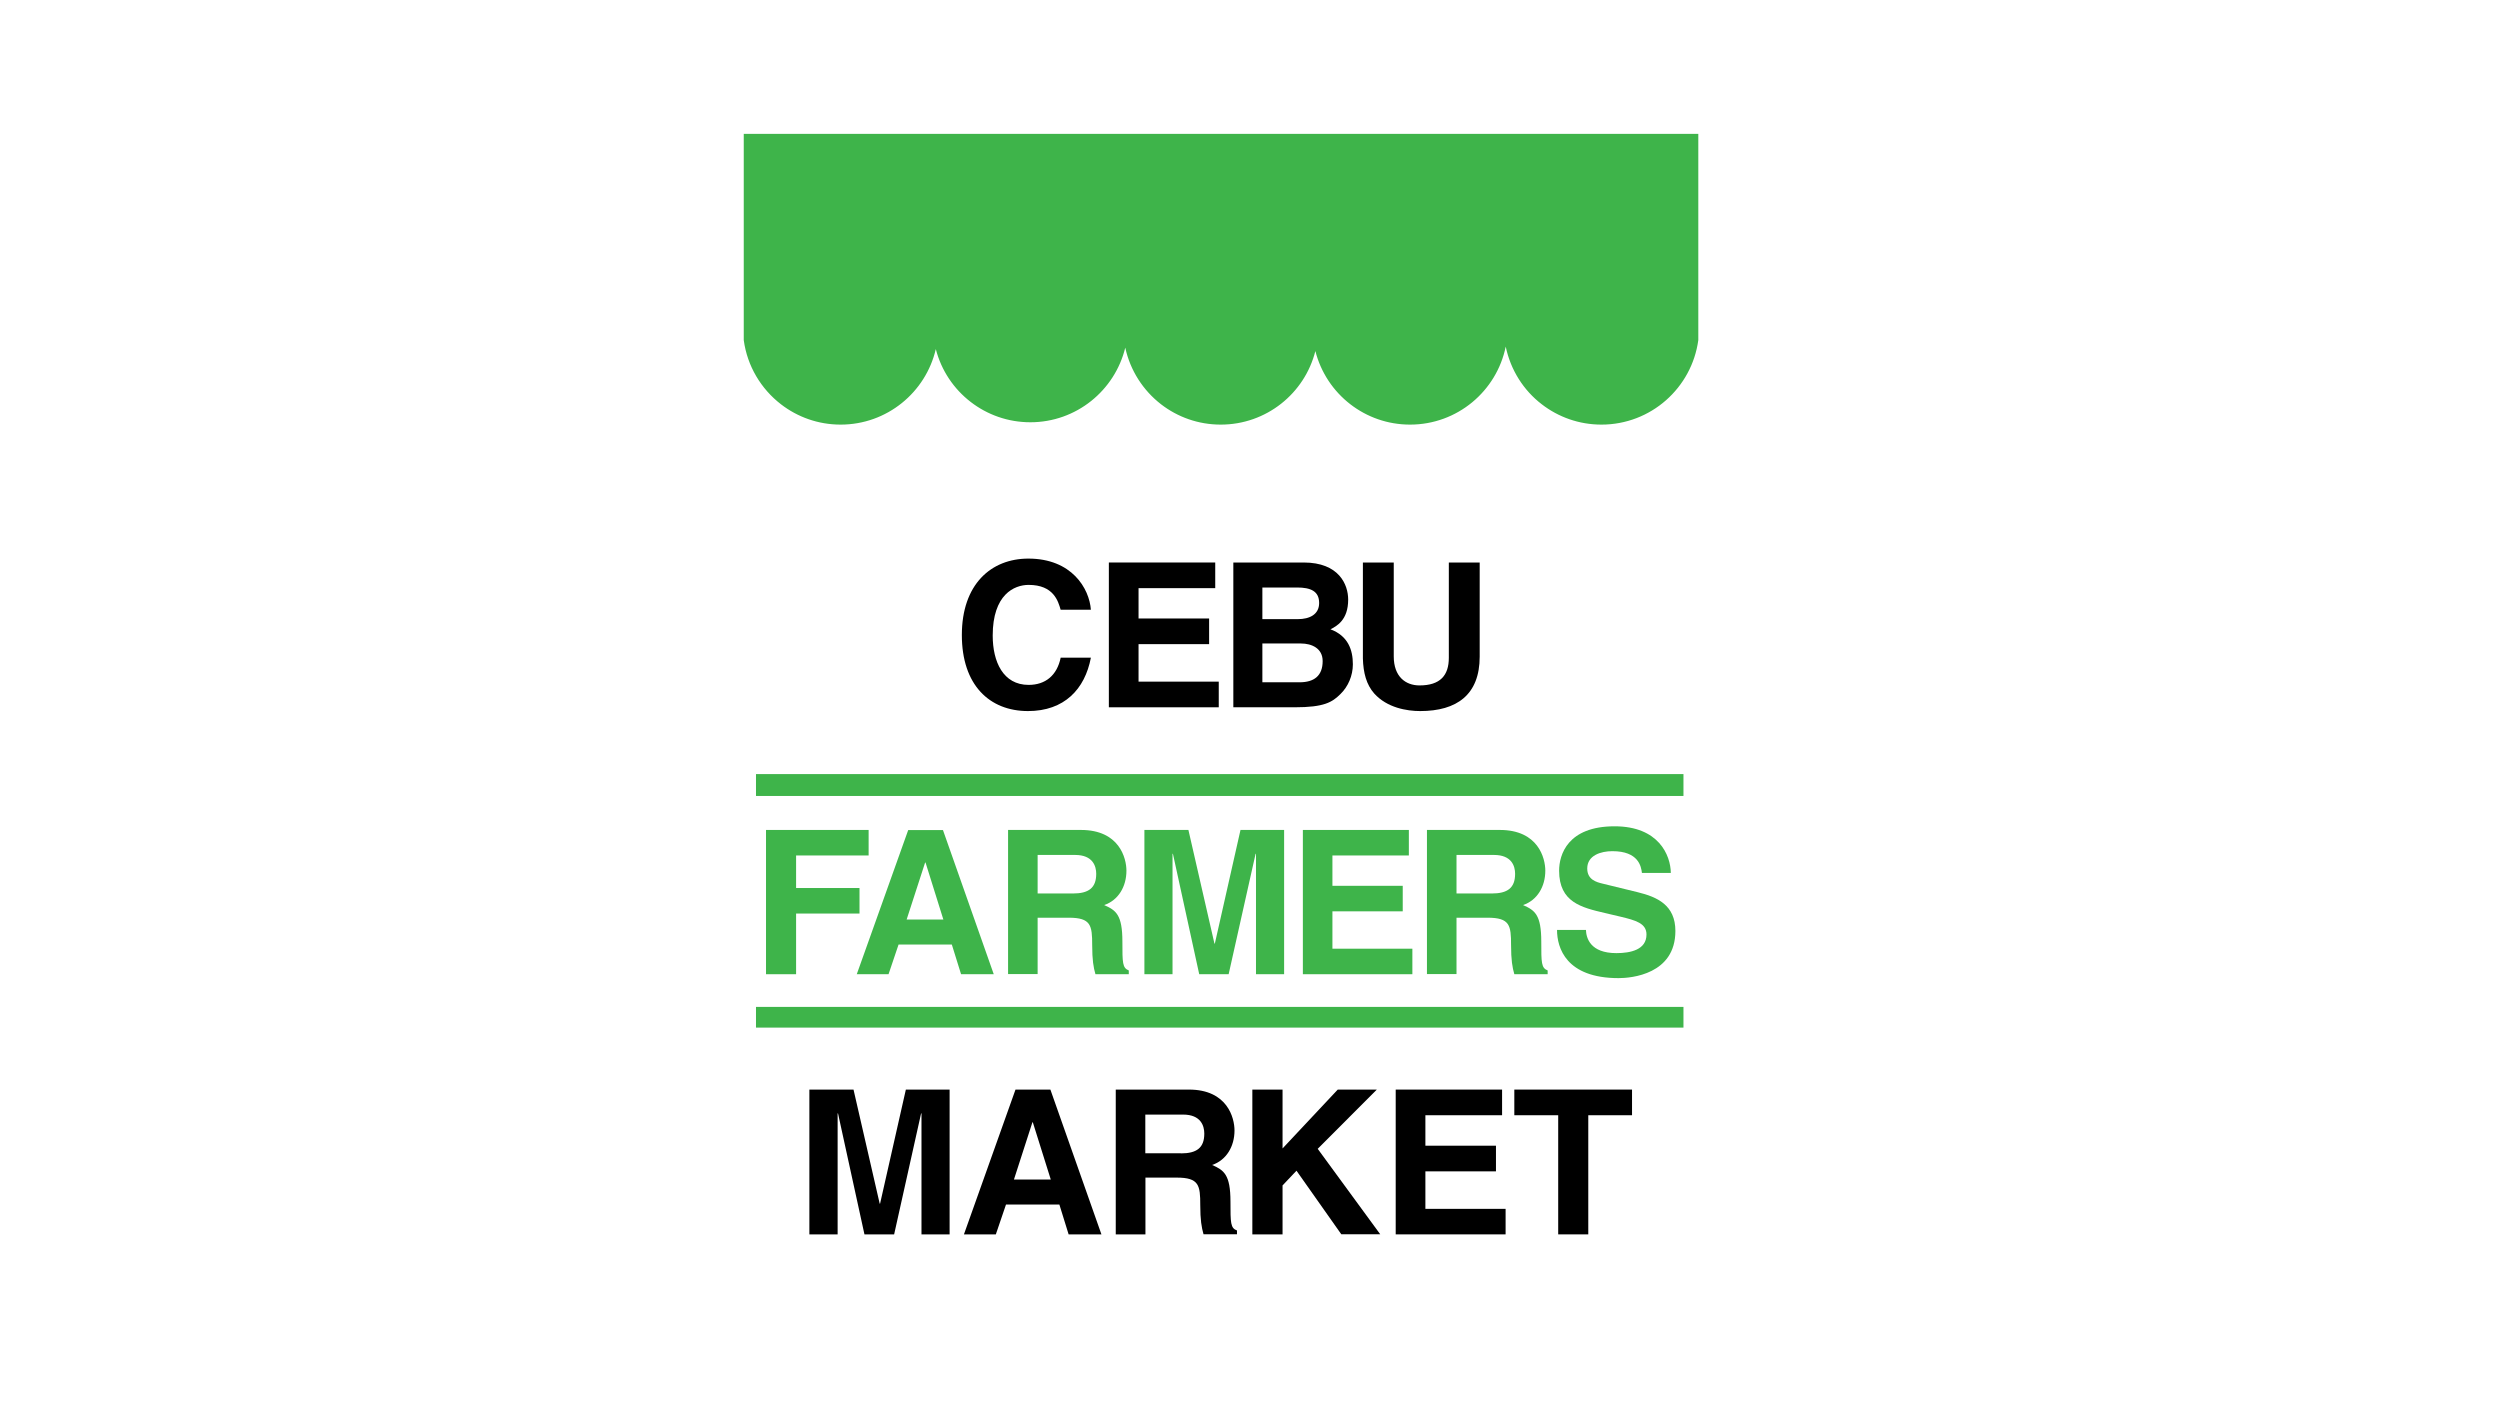
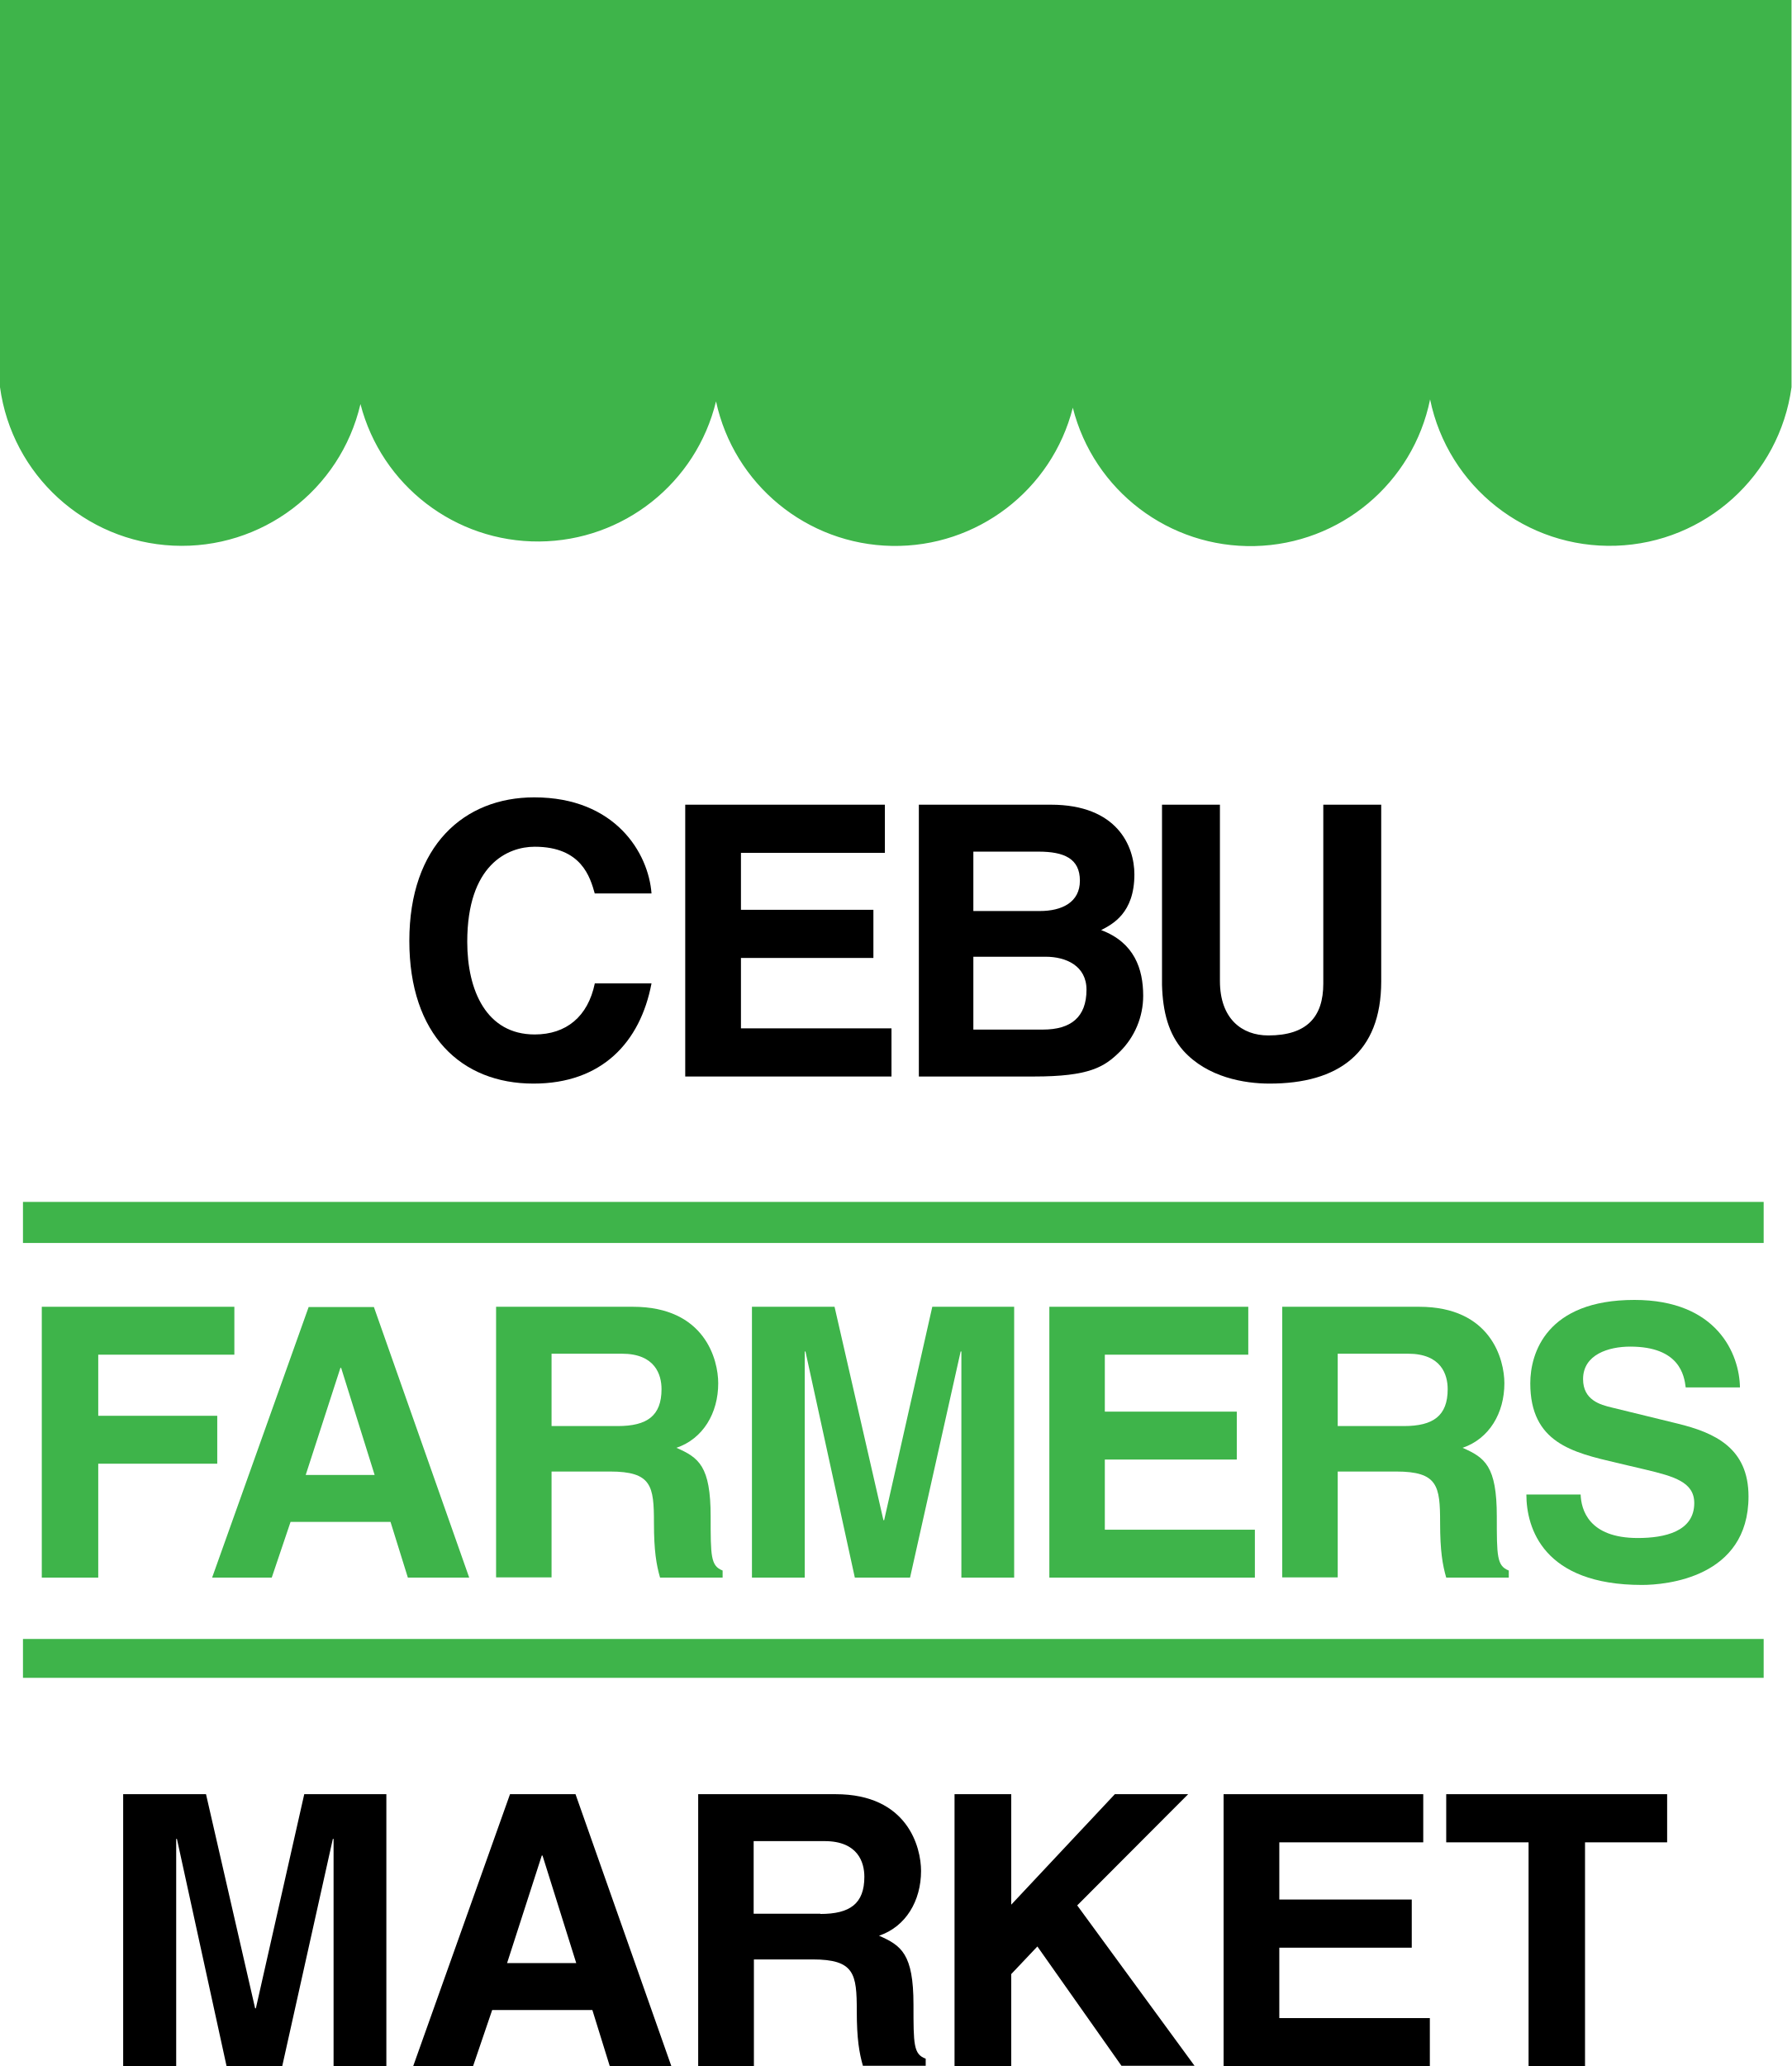
- <svg xmlns="http://www.w3.org/2000/svg" enable-background="new 0 0 1920 1080" viewBox="0 0 1920 1080">
-   <path d="m814.6 468.4c-1.9-6.7-5.4-19.2-24.6-19.2-11.1 0-27.6 7.4-27.6 38.9 0 20 7.9 37.9 27.6 37.9 12.9 0 21.8-7.3 24.6-20.9h23.2c-4.6 24.2-20.4 41-48.3 41-29.6 0-50.8-20-50.8-58.4 0-38.9 22.4-58.7 51.1-58.7 33.3 0 46.8 22.9 48 39.3h-23.2z" />
-   <path d="m933.4 451.7h-59v23.3h54.2v19.7h-54.2v28.8h61.6v19.7h-84.4v-111.2h81.7v19.7z" />
-   <path d="m947.2 432h54c27.2 0 34.2 17 34.2 28.5 0 15.9-9 20.4-13.6 22.8 13.6 5.1 17.2 15.9 17.2 26.9 0 8.8-3.7 17.2-9.6 22.9-6.3 6.2-12.4 10.1-35.1 10.1h-47.1zm22.3 43.5h27.2c9.1 0 16.4-3.6 16.4-12.4 0-9.1-6.5-11.9-17-11.9h-26.6zm0 48.5h28.5c11.3 0 17.8-5 17.8-16.3 0-9.8-8.4-13.5-16.7-13.5h-29.6z" />
-   <path d="m1136.4 504.3c0 29.3-17.6 41.8-45.7 41.8-10.2 0-25.4-2.5-35.3-13.5-6-6.8-8.4-15.8-8.7-26.9v-73.7h23.7v72.1c0 15.5 9 22.3 19.8 22.3 15.9 0 22.5-7.7 22.5-21.2v-73.2h23.7z" />
-   <g fill="#3eb44a">
-     <path d="m611.4 748.2h-23.1v-110.8h78.8v19.6h-55.7v25h48.7v19.6h-48.7z" />
-     <path d="m682.4 748.2h-24.4l39.5-110.7h26.7l39 110.7h-25.1l-7.1-22.8h-40.9zm13.9-42h28.2l-13.7-43.8h-.3z" />
-     <path d="m774.2 637.4h56c29.5 0 34.9 21.7 34.9 31.3 0 12.2-6.2 22.7-17.1 26.4 9.1 4 14 7.4 14 28.1 0 16.2 0 20.2 4.9 22.1v2.9h-25.6c-1.5-5.2-2.5-10.9-2.5-22.4 0-15.1-.9-21-18-21h-23.9v43.3h-22.7zm49.8 48.8c12 0 17.9-4.2 17.9-15.1 0-5.9-2.6-14.5-16.2-14.5h-28.8v29.6z" />
-     <path d="m986.2 748.2h-21.6v-92.5h-.3l-20.7 92.5h-22.6l-20.2-92.5h-.3v92.5h-21.6v-110.8h33.8l20 87.3h.3l19.7-87.3h33.5z" />
-     <path d="m1082.1 657h-58.8v23.3h54v19.6h-54v28.7h61.4v19.6h-84.1v-110.8h81.4v19.6z" />
-     <path d="m1095.9 637.4h56c29.5 0 34.9 21.7 34.9 31.3 0 12.2-6.2 22.7-17.1 26.4 9.1 4 14 7.4 14 28.1 0 16.2 0 20.2 4.9 22.1v2.9h-25.6c-1.5-5.2-2.5-10.9-2.5-22.4 0-15.1-.9-21-18-21h-23.9v43.3h-22.7zm49.8 48.8c12 0 17.9-4.2 17.9-15.1 0-5.9-2.6-14.5-16.2-14.5h-28.8v29.6z" />
-     <path d="m1218 714.1c.2 6.2 3.2 17.9 23.4 17.9 10.9 0 23.1-2.6 23.1-14.3 0-8.6-8.3-10.9-20-13.7l-11.9-2.8c-17.9-4.2-35.2-8.2-35.2-32.5 0-12.3 6.6-34.1 42.6-34.1 33.9 0 43 22.2 43.2 35.8h-22.2c-.6-4.9-2.5-16.7-22.7-16.7-8.8 0-19.3 3.2-19.3 13.3 0 8.6 7.1 10.5 11.7 11.6l27 6.6c15.1 3.7 29 9.9 29 29.8 0 33.3-33.9 36.2-43.6 36.2-40.4 0-47.3-23.3-47.3-37h22.2z" />
-   </g>
-   <path d="m729.4 948h-21.7v-92.9h-.3l-20.7 92.9h-22.8l-20.3-92.9h-.3v92.9h-21.7v-111.2h33.9l20.1 87.6h.3l19.8-87.6h33.6v111.2z" />
-   <path d="m764.8 948h-24.5l39.6-111.2h26.8l39.2 111.2h-25.2l-7.1-22.9h-41zm13.9-42.1h28.3l-13.8-44h-.3z" />
-   <path d="m856.9 836.8h56.2c29.6 0 35 21.8 35 31.4 0 12.2-6.2 22.8-17.2 26.5 9.1 4 14.1 7.4 14.1 28.2 0 16.3 0 20.3 5 22.1v2.9h-25.7c-1.5-5.3-2.5-11-2.5-22.4 0-15.2-.9-21.1-18.1-21.1h-24v43.6h-22.8zm50 49c12.1 0 18-4.2 18-15.2 0-5.9-2.6-14.6-16.3-14.6h-29v29.7h27.3z" />
-   <path d="m985 948h-23.2v-111.2h23.2v45.2l42.4-45.2h30l-45.4 45.5 48 65.6h-29.9l-34.4-48.8-10.7 11.3z" />
-   <path d="m1153.7 856.5h-59v23.4h54.2v19.7h-54.2v28.8h61.6v19.6h-84.4v-111.2h81.7v19.7z" />
-   <path d="m1219.9 948h-23.2v-91.5h-33.7v-19.7h90.4v19.7h-33.6v91.5z" />
-   <g fill="#3eb44a">
-     <path d="m580.6 594.5h712.3v16.8h-712.3z" />
-     <path d="m580.6 773.3h712.3v15.9h-712.3z" />
-     <path d="m571.2 102.8v72.6 3.7 82.1c2.7 20 13.3 37.5 28.6 49.3 12.7 9.8 28.6 15.6 45.8 15.6 35.6 0 65.4-24.8 73.1-58 4.2 16.4 13.8 30.6 26.8 40.6 12.7 9.8 28.6 15.6 45.8 15.6 35.3 0 64.9-24.4 72.9-57.3 3.8 17.6 13.8 32.9 27.5 43.5 12.7 9.8 28.6 15.6 45.8 15.6 35.1 0 64.5-24 72.7-56.5 4.2 16.5 13.8 30.8 26.9 40.9 12.7 9.8 28.6 15.6 45.8 15.6 36.3 0 66.5-25.7 73.5-59.9 3.7 17.9 13.7 33.6 27.7 44.3 12.7 9.8 28.6 15.6 45.8 15.6 38 0 69.4-28.2 74.4-64.9v-82.1-3.7-72.6h-733.1z" />
+ <svg xmlns="http://www.w3.org/2000/svg" viewBox="0 0 733.1 845.2">
+   <g transform="translate(-571.2 -102.8)">
+     <path d="m814.6 468.4c-1.9-6.7-5.4-19.2-24.6-19.2-11.1 0-27.6 7.4-27.6 38.9 0 20 7.9 37.9 27.6 37.9 12.9 0 21.8-7.3 24.6-20.9h23.2c-4.6 24.2-20.4 41-48.3 41-29.6 0-50.8-20-50.8-58.4 0-38.9 22.4-58.7 51.1-58.7 33.3 0 46.8 22.9 48 39.3h-23.2z" />
+     <path d="m933.4 451.7h-59v23.3h54.2v19.7h-54.2v28.8h61.6v19.7h-84.4v-111.2h81.7v19.7z" />
+     <path d="m947.2 432h54c27.2 0 34.2 17 34.2 28.5 0 15.9-9 20.4-13.6 22.8 13.6 5.1 17.2 15.9 17.2 26.9a32.19 32.19 0 0 1 -9.6 22.9c-6.3 6.2-12.4 10.1-35.1 10.1h-47.1zm22.3 43.5h27.2c9.1 0 16.4-3.6 16.4-12.4 0-9.1-6.5-11.9-17-11.9h-26.6zm0 48.5h28.5c11.3 0 17.8-5 17.8-16.3 0-9.8-8.4-13.5-16.7-13.5h-29.6z" />
+     <path d="m1136.4 504.3c0 29.3-17.6 41.8-45.7 41.8-10.2 0-25.4-2.5-35.3-13.5-6-6.8-8.4-15.8-8.7-26.9v-73.7h23.7v72.1c0 15.5 9 22.3 19.8 22.3 15.9 0 22.5-7.7 22.5-21.2v-73.2h23.7z" />
+     <g fill="#3eb44a">
+       <path d="m611.4 748.2h-23.1v-110.8h78.8v19.6h-55.7v25h48.7v19.6h-48.7z" />
+       <path d="m682.4 748.2h-24.4l39.5-110.7h26.7l39 110.7h-25.1l-7.1-22.8h-40.9zm13.9-42h28.2l-13.7-43.8h-.3z" />
+       <path d="m774.2 637.4h56c29.5 0 34.9 21.7 34.9 31.3 0 12.2-6.2 22.7-17.1 26.4 9.1 4 14 7.4 14 28.1 0 16.2 0 20.2 4.9 22.1v2.9h-25.6c-1.5-5.2-2.5-10.9-2.5-22.4 0-15.1-.9-21-18-21h-23.9v43.3h-22.7zm49.8 48.8c12 0 17.9-4.2 17.9-15.1 0-5.9-2.6-14.5-16.2-14.5h-28.8v29.6z" />
+       <path d="m986.2 748.2h-21.6v-92.5h-.3l-20.7 92.5h-22.6l-20.2-92.5h-.3v92.5h-21.6v-110.8h33.8l20 87.3h.3l19.7-87.3h33.5z" />
+       <path d="m1082.1 657h-58.8v23.3h54v19.6h-54v28.7h61.4v19.6h-84.1v-110.8h81.4v19.6z" />
+       <path d="m1095.9 637.4h56c29.5 0 34.9 21.7 34.9 31.3 0 12.2-6.2 22.7-17.1 26.4 9.1 4 14 7.4 14 28.1 0 16.2 0 20.2 4.9 22.1v2.9h-25.6c-1.5-5.2-2.5-10.9-2.5-22.4 0-15.1-.9-21-18-21h-23.9v43.3h-22.7zm49.8 48.8c12 0 17.9-4.2 17.9-15.1 0-5.9-2.6-14.5-16.2-14.5h-28.8v29.6z" />
+       <path d="m1218 714.1c.2 6.2 3.2 17.9 23.4 17.9 10.9 0 23.1-2.6 23.1-14.3 0-8.6-8.3-10.9-20-13.7l-11.9-2.8c-17.9-4.2-35.2-8.2-35.2-32.5 0-12.3 6.6-34.1 42.6-34.1 33.9 0 43 22.2 43.2 35.8h-22.2c-.6-4.9-2.5-16.7-22.7-16.7-8.8 0-19.3 3.2-19.3 13.3 0 8.6 7.1 10.5 11.7 11.6l27 6.6c15.1 3.7 29 9.9 29 29.8 0 33.3-33.9 36.2-43.6 36.2-40.4 0-47.3-23.3-47.3-37h22.2z" />
+     </g>
+     <path d="m729.4 948h-21.7v-92.9h-.3l-20.7 92.9h-22.8l-20.3-92.9h-.3v92.9h-21.7v-111.2h33.9l20.1 87.6h.3l19.8-87.6h33.6v111.2z" />
+     <path d="m764.8 948h-24.5l39.6-111.2h26.8l39.2 111.2h-25.2l-7.1-22.9h-41zm13.9-42.1h28.3l-13.8-44h-.3z" />
+     <path d="m856.9 836.8h56.2c29.6 0 35 21.8 35 31.4 0 12.2-6.2 22.8-17.2 26.5 9.1 4 14.1 7.4 14.1 28.2 0 16.3 0 20.3 5 22.1v2.9h-25.7c-1.5-5.3-2.5-11-2.5-22.4 0-15.2-.9-21.1-18.1-21.1h-24v43.6h-22.8zm50 49c12.1 0 18-4.2 18-15.2 0-5.9-2.6-14.6-16.3-14.6h-29v29.7h27.3z" />
+     <path d="m985 948h-23.2v-111.2h23.2v45.2l42.4-45.2h30l-45.4 45.5 48 65.6h-29.9l-34.4-48.8-10.7 11.3z" />
+     <path d="m1153.7 856.5h-59v23.4h54.2v19.7h-54.2v28.8h61.6v19.6h-84.4v-111.2h81.7v19.7z" />
+     <path d="m1219.9 948h-23.2v-91.5h-33.7v-19.7h90.4v19.7h-33.6v91.5z" />
+     <path d="m580.6 594.5h712.3v16.8h-712.3z" fill="#3eb44a" />
+     <path d="m580.6 773.3h712.3v15.9h-712.3z" fill="#3eb44a" />
+     <path d="m571.2 102.8v158.4a75.08 75.08 0 0 0 147.5 6.9 75 75 0 0 0 145.5-1.1 75 75 0 0 0 146 2.6 75 75 0 0 0 146.2-3.4 75.07 75.07 0 0 0 147.9-5v-158.4z" fill="#3eb44a" />
  </g>
</svg>
